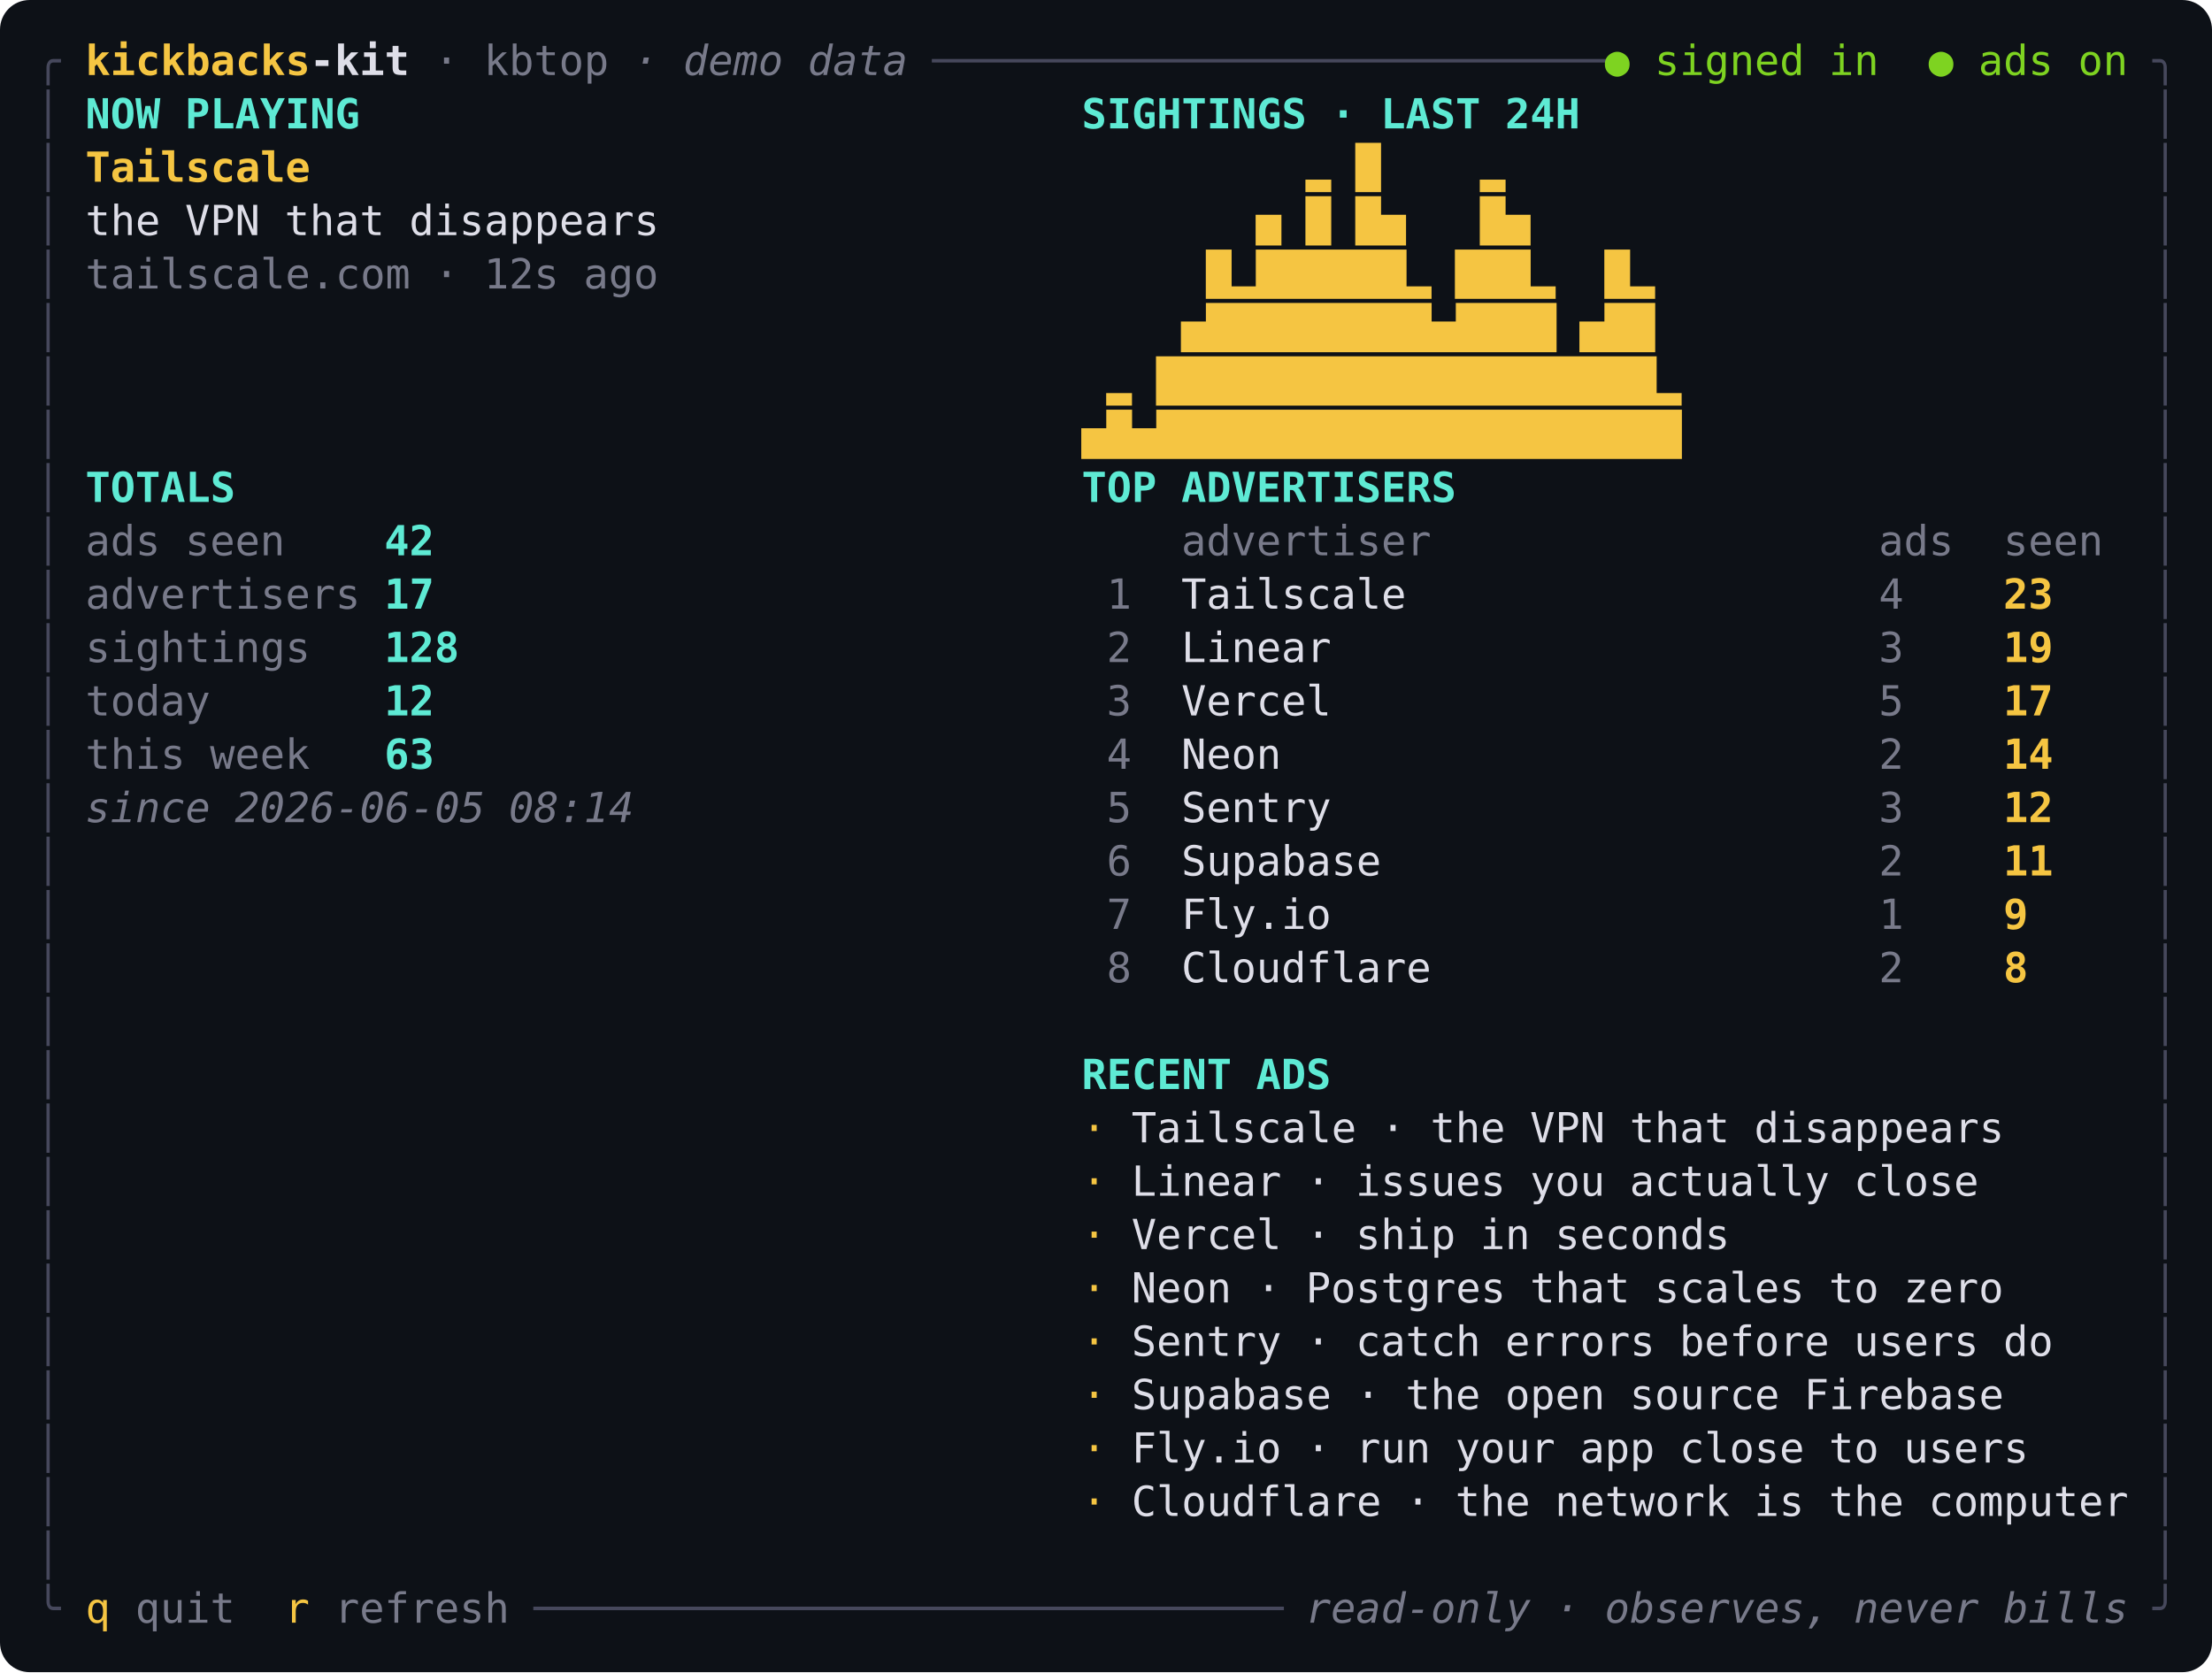
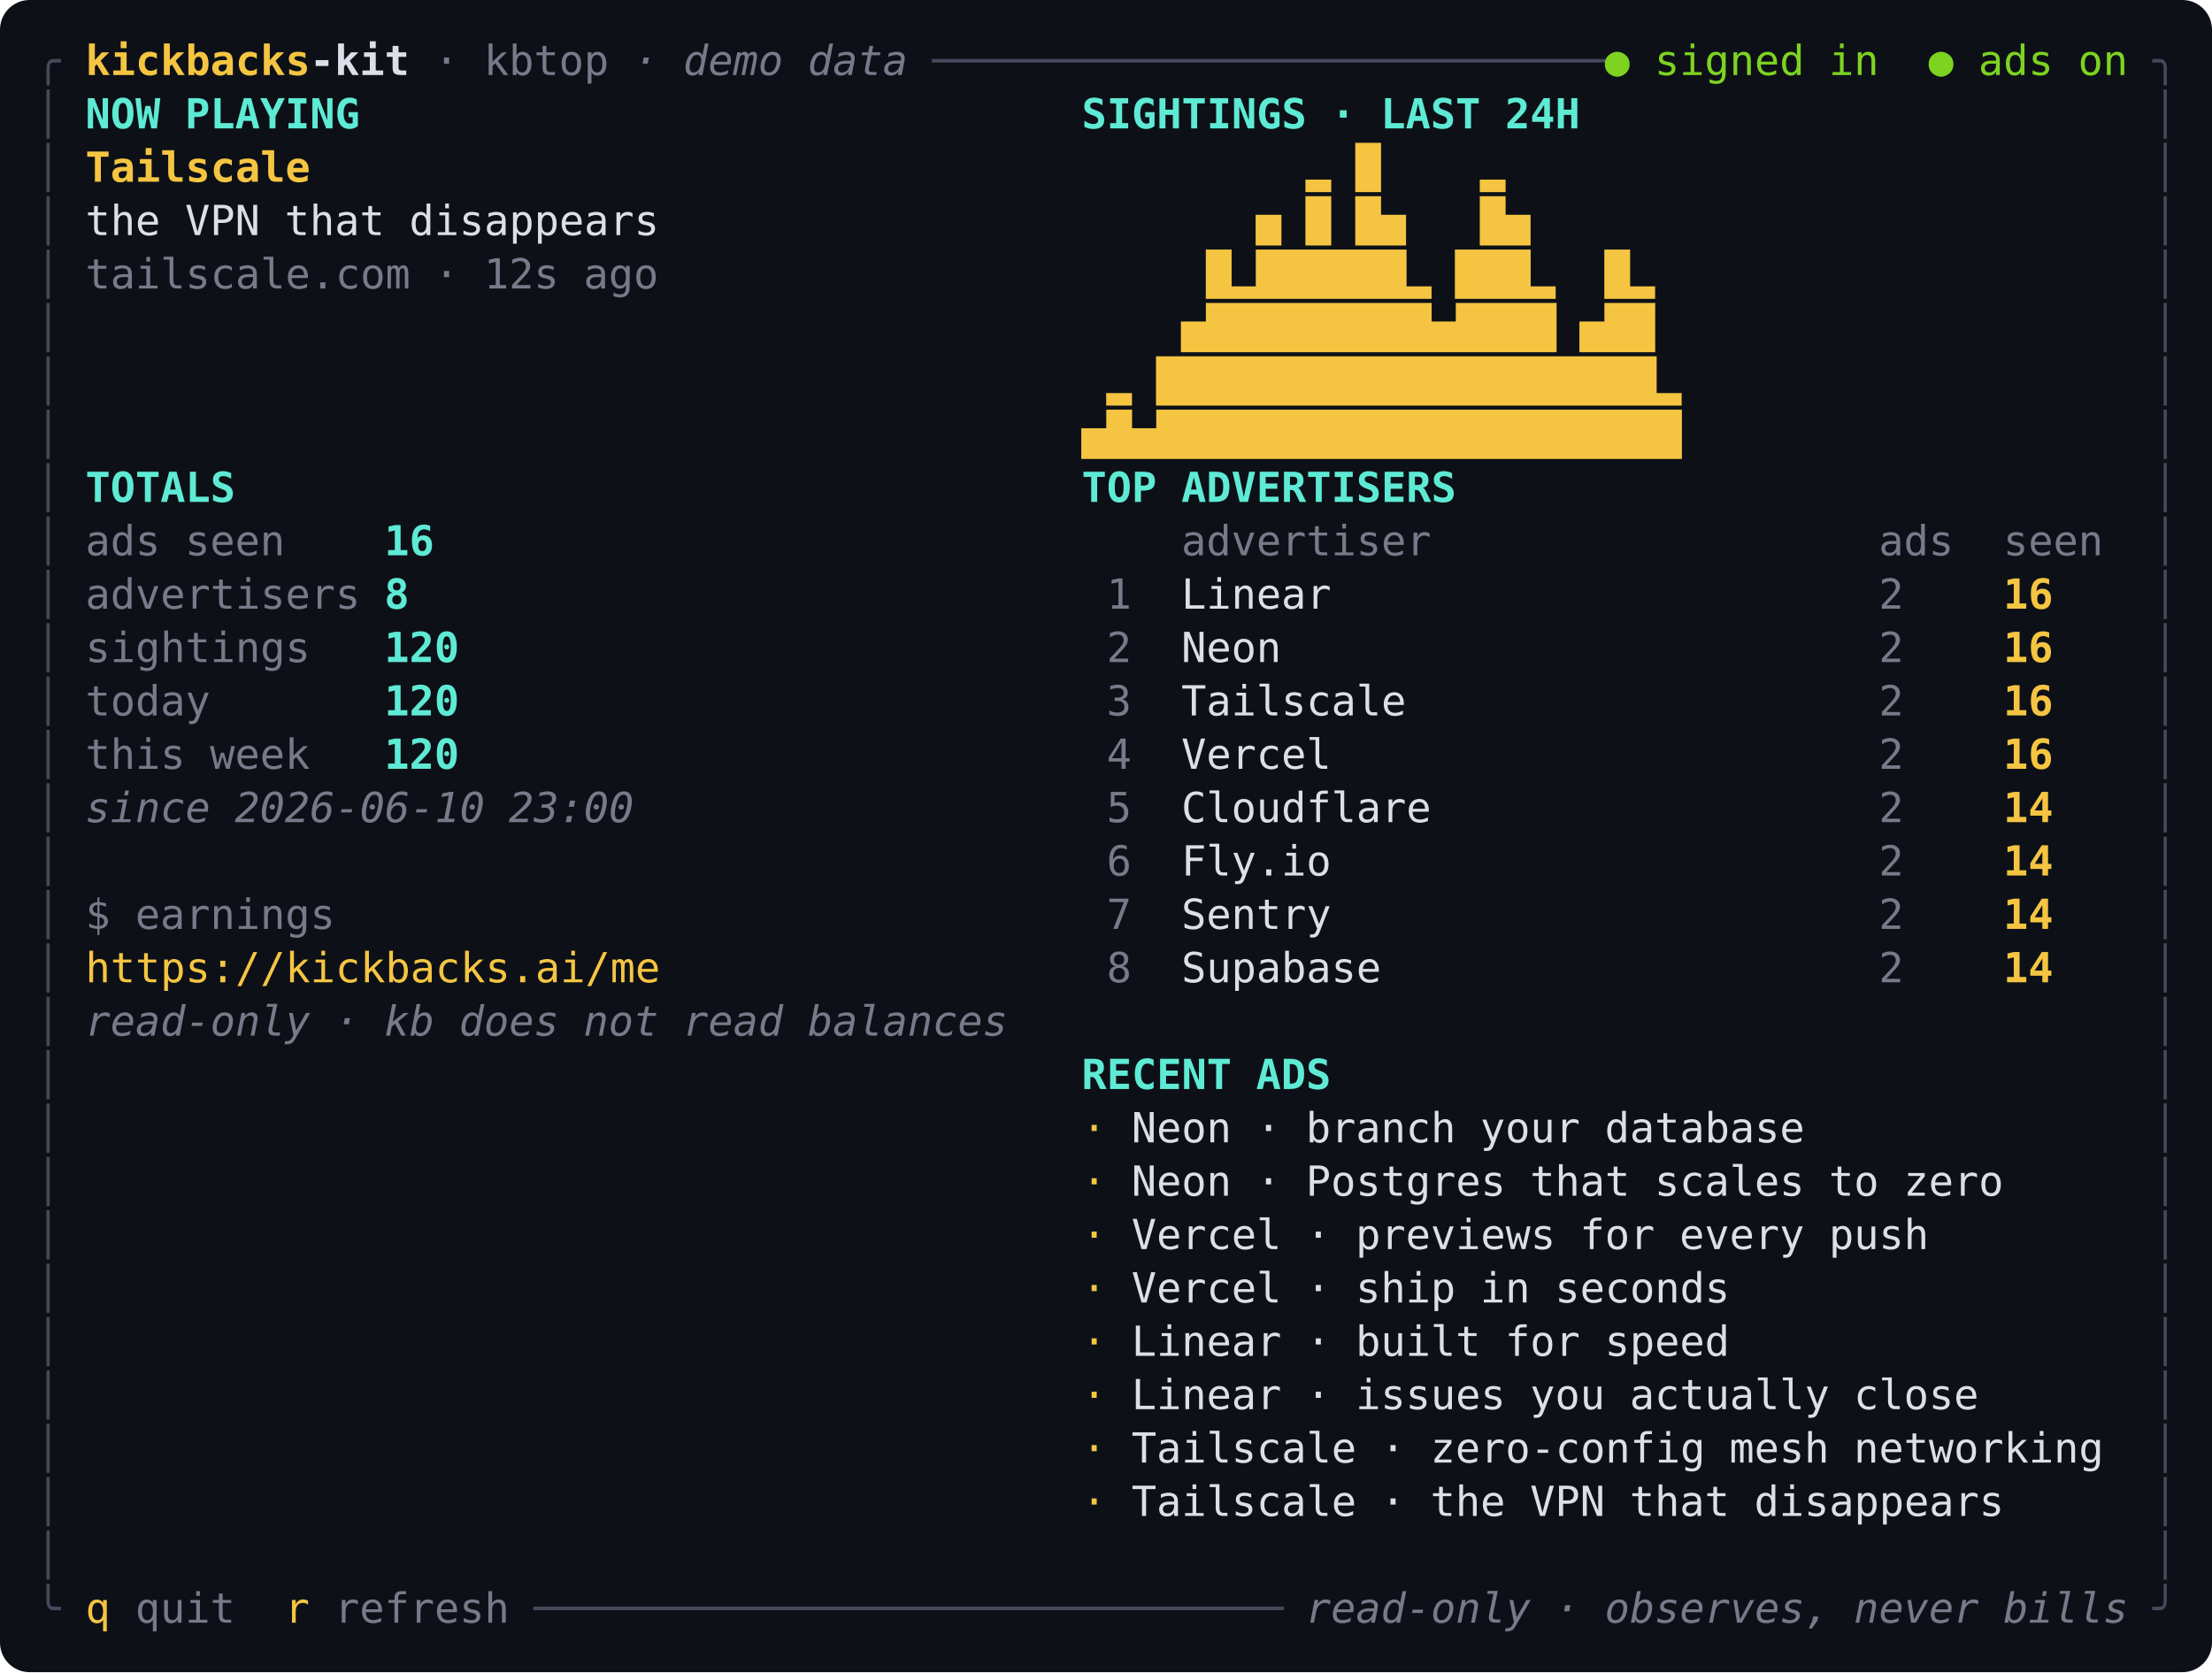
<svg xmlns="http://www.w3.org/2000/svg" width="746" height="564" viewBox="0 0 746 564" font-family="ui-monospace, 'Cascadia Code', 'JetBrains Mono', 'DejaVu Sans Mono', Menlo, Consolas, monospace" font-size="14">
  <rect width="746" height="564" rx="10" fill="#0d1117" />
  <text y="25.3" xml:space="preserve">
    <tspan x="12.0" fill="#46485c">╭</tspan>
    <tspan x="28.8" fill="#f5c542" font-weight="bold">kickbacks</tspan>
    <tspan x="104.4" fill="#dedee8" font-weight="bold">-kit</tspan>
    <tspan x="146.4" fill="#787a8a">·</tspan>
    <tspan x="163.2" fill="#787a8a">kbtop</tspan>
    <tspan x="213.6" fill="#787a8a" font-style="italic">·</tspan>
    <tspan x="230.4" fill="#787a8a" font-style="italic">demo</tspan>
    <tspan x="272.4" fill="#787a8a" font-style="italic">data</tspan>
    <tspan x="314.4" fill="#46485c">───────────────────────────</tspan>
    <tspan x="541.2" fill="#7ed321">●</tspan>
    <tspan x="558.0" fill="#7ed321">signed</tspan>
    <tspan x="616.8" fill="#7ed321">in</tspan>
    <tspan x="650.4" fill="#7ed321">●</tspan>
    <tspan x="667.2" fill="#7ed321">ads</tspan>
    <tspan x="700.8" fill="#7ed321">on</tspan>
    <tspan x="726.0" fill="#46485c">╮</tspan>
  </text>
  <text y="43.3" xml:space="preserve">
    <tspan x="12.0" fill="#46485c">│</tspan>
    <tspan x="28.8" fill="#5eead4" font-weight="bold">NOW</tspan>
    <tspan x="62.4" fill="#5eead4" font-weight="bold">PLAYING</tspan>
    <tspan x="364.8" fill="#5eead4" font-weight="bold">SIGHTINGS</tspan>
    <tspan x="448.8" fill="#5eead4" font-weight="bold">·</tspan>
    <tspan x="465.6" fill="#5eead4" font-weight="bold">LAST</tspan>
    <tspan x="507.6" fill="#5eead4" font-weight="bold">24H</tspan>
    <tspan x="726.0" fill="#46485c">│</tspan>
  </text>
  <text y="61.3" xml:space="preserve">
    <tspan x="12.0" fill="#46485c">│</tspan>
    <tspan x="28.8" fill="#f5c542" font-weight="bold">Tailscale</tspan>
    <tspan x="440.4" fill="#f5c542">▂</tspan>
    <tspan x="457.2" fill="#f5c542">█</tspan>
    <tspan x="499.2" fill="#f5c542">▂</tspan>
    <tspan x="726.0" fill="#46485c">│</tspan>
  </text>
  <text y="79.3" xml:space="preserve">
    <tspan x="12.0" fill="#46485c">│</tspan>
    <tspan x="28.8" fill="#dedee8">the</tspan>
    <tspan x="62.4" fill="#dedee8">VPN</tspan>
    <tspan x="96.0" fill="#dedee8">that</tspan>
    <tspan x="138.0" fill="#dedee8">disappears</tspan>
    <tspan x="423.6" fill="#f5c542">▅</tspan>
    <tspan x="440.4" fill="#f5c542">█</tspan>
    <tspan x="457.2" fill="#f5c542">█▅</tspan>
    <tspan x="499.2" fill="#f5c542">█▅</tspan>
    <tspan x="726.0" fill="#46485c">│</tspan>
  </text>
  <text y="97.3" xml:space="preserve">
    <tspan x="12.0" fill="#46485c">│</tspan>
    <tspan x="28.8" fill="#787a8a">tailscale.com</tspan>
    <tspan x="146.4" fill="#787a8a">·</tspan>
    <tspan x="163.2" fill="#787a8a">12s</tspan>
    <tspan x="196.8" fill="#787a8a">ago</tspan>
    <tspan x="406.8" fill="#f5c542">█▂██████▂</tspan>
    <tspan x="490.8" fill="#f5c542">███▂</tspan>
    <tspan x="541.2" fill="#f5c542">█▂</tspan>
    <tspan x="726.0" fill="#46485c">│</tspan>
  </text>
  <text y="115.3" xml:space="preserve">
    <tspan x="12.0" fill="#46485c">│</tspan>
    <tspan x="398.4" fill="#f5c542">▅█████████▅████</tspan>
    <tspan x="532.8" fill="#f5c542">▅██</tspan>
    <tspan x="726.0" fill="#46485c">│</tspan>
  </text>
  <text y="133.3" xml:space="preserve">
    <tspan x="12.0" fill="#46485c">│</tspan>
    <tspan x="373.2" fill="#f5c542">▂</tspan>
    <tspan x="390.0" fill="#f5c542">████████████████████▂</tspan>
    <tspan x="726.0" fill="#46485c">│</tspan>
  </text>
  <text y="151.3" xml:space="preserve">
    <tspan x="12.0" fill="#46485c">│</tspan>
    <tspan x="364.8" fill="#f5c542">▅█▅█████████████████████</tspan>
    <tspan x="726.0" fill="#46485c">│</tspan>
  </text>
  <text y="169.3" xml:space="preserve">
    <tspan x="12.0" fill="#46485c">│</tspan>
    <tspan x="28.8" fill="#5eead4" font-weight="bold">TOTALS</tspan>
    <tspan x="364.8" fill="#5eead4" font-weight="bold">TOP</tspan>
    <tspan x="398.4" fill="#5eead4" font-weight="bold">ADVERTISERS</tspan>
    <tspan x="726.0" fill="#46485c">│</tspan>
  </text>
  <text y="187.3" xml:space="preserve">
    <tspan x="12.0" fill="#46485c">│</tspan>
    <tspan x="28.8" fill="#787a8a">ads</tspan>
    <tspan x="62.4" fill="#787a8a">seen</tspan>
-     <tspan x="129.6" fill="#5eead4" font-weight="bold">42</tspan>
+     <tspan x="129.6" fill="#5eead4" font-weight="bold">16</tspan>
    <tspan x="398.4" fill="#787a8a">advertiser</tspan>
    <tspan x="633.6" fill="#787a8a">ads</tspan>
    <tspan x="675.6" fill="#787a8a">seen</tspan>
    <tspan x="726.0" fill="#46485c">│</tspan>
  </text>
  <text y="205.3" xml:space="preserve">
    <tspan x="12.0" fill="#46485c">│</tspan>
    <tspan x="28.8" fill="#787a8a">advertisers</tspan>
-     <tspan x="129.6" fill="#5eead4" font-weight="bold">17</tspan>
+     <tspan x="129.6" fill="#5eead4" font-weight="bold">8</tspan>
    <tspan x="373.2" fill="#787a8a">1</tspan>
+     <tspan x="398.4" fill="#dedee8">Linear</tspan>
+     <tspan x="633.6" fill="#787a8a">2</tspan>
+     <tspan x="675.6" fill="#f5c542" font-weight="bold">16</tspan>
+     <tspan x="726.0" fill="#46485c">│</tspan>
+   </text>
+   <text y="223.3" xml:space="preserve">
+     <tspan x="12.0" fill="#46485c">│</tspan>
+     <tspan x="28.8" fill="#787a8a">sightings</tspan>
+     <tspan x="129.6" fill="#5eead4" font-weight="bold">120</tspan>
+     <tspan x="373.2" fill="#787a8a">2</tspan>
+     <tspan x="398.4" fill="#dedee8">Neon</tspan>
+     <tspan x="633.6" fill="#787a8a">2</tspan>
+     <tspan x="675.6" fill="#f5c542" font-weight="bold">16</tspan>
+     <tspan x="726.0" fill="#46485c">│</tspan>
+   </text>
+   <text y="241.3" xml:space="preserve">
+     <tspan x="12.0" fill="#46485c">│</tspan>
+     <tspan x="28.8" fill="#787a8a">today</tspan>
+     <tspan x="129.6" fill="#5eead4" font-weight="bold">120</tspan>
+     <tspan x="373.2" fill="#787a8a">3</tspan>
    <tspan x="398.4" fill="#dedee8">Tailscale</tspan>
-     <tspan x="633.6" fill="#787a8a">4</tspan>
-     <tspan x="675.6" fill="#f5c542" font-weight="bold">23</tspan>
-     <tspan x="726.0" fill="#46485c">│</tspan>
-   </text>
-   <text y="223.3" xml:space="preserve">
-     <tspan x="12.0" fill="#46485c">│</tspan>
-     <tspan x="28.8" fill="#787a8a">sightings</tspan>
-     <tspan x="129.6" fill="#5eead4" font-weight="bold">128</tspan>
-     <tspan x="373.2" fill="#787a8a">2</tspan>
-     <tspan x="398.4" fill="#dedee8">Linear</tspan>
-     <tspan x="633.6" fill="#787a8a">3</tspan>
-     <tspan x="675.6" fill="#f5c542" font-weight="bold">19</tspan>
-     <tspan x="726.0" fill="#46485c">│</tspan>
-   </text>
-   <text y="241.3" xml:space="preserve">
-     <tspan x="12.0" fill="#46485c">│</tspan>
-     <tspan x="28.8" fill="#787a8a">today</tspan>
-     <tspan x="129.6" fill="#5eead4" font-weight="bold">12</tspan>
-     <tspan x="373.2" fill="#787a8a">3</tspan>
-     <tspan x="398.4" fill="#dedee8">Vercel</tspan>
-     <tspan x="633.6" fill="#787a8a">5</tspan>
-     <tspan x="675.6" fill="#f5c542" font-weight="bold">17</tspan>
+     <tspan x="633.6" fill="#787a8a">2</tspan>
+     <tspan x="675.6" fill="#f5c542" font-weight="bold">16</tspan>
    <tspan x="726.0" fill="#46485c">│</tspan>
  </text>
  <text y="259.3" xml:space="preserve">
    <tspan x="12.0" fill="#46485c">│</tspan>
    <tspan x="28.8" fill="#787a8a">this</tspan>
    <tspan x="70.8" fill="#787a8a">week</tspan>
-     <tspan x="129.6" fill="#5eead4" font-weight="bold">63</tspan>
+     <tspan x="129.6" fill="#5eead4" font-weight="bold">120</tspan>
    <tspan x="373.2" fill="#787a8a">4</tspan>
-     <tspan x="398.4" fill="#dedee8">Neon</tspan>
-     <tspan x="633.6" fill="#787a8a">2</tspan>
-     <tspan x="675.6" fill="#f5c542" font-weight="bold">14</tspan>
+     <tspan x="398.4" fill="#dedee8">Vercel</tspan>
+     <tspan x="633.6" fill="#787a8a">2</tspan>
+     <tspan x="675.6" fill="#f5c542" font-weight="bold">16</tspan>
    <tspan x="726.0" fill="#46485c">│</tspan>
  </text>
  <text y="277.3" xml:space="preserve">
    <tspan x="12.0" fill="#46485c">│</tspan>
    <tspan x="28.8" fill="#787a8a" font-style="italic">since</tspan>
-     <tspan x="79.2" fill="#787a8a" font-style="italic">2026-06-05</tspan>
-     <tspan x="171.6" fill="#787a8a" font-style="italic">08:14</tspan>
+     <tspan x="79.2" fill="#787a8a" font-style="italic">2026-06-10</tspan>
+     <tspan x="171.6" fill="#787a8a" font-style="italic">23:00</tspan>
    <tspan x="373.2" fill="#787a8a">5</tspan>
+     <tspan x="398.4" fill="#dedee8">Cloudflare</tspan>
+     <tspan x="633.6" fill="#787a8a">2</tspan>
+     <tspan x="675.6" fill="#f5c542" font-weight="bold">14</tspan>
+     <tspan x="726.0" fill="#46485c">│</tspan>
+   </text>
+   <text y="295.3" xml:space="preserve">
+     <tspan x="12.0" fill="#46485c">│</tspan>
+     <tspan x="373.2" fill="#787a8a">6</tspan>
+     <tspan x="398.4" fill="#dedee8">Fly.io</tspan>
+     <tspan x="633.6" fill="#787a8a">2</tspan>
+     <tspan x="675.6" fill="#f5c542" font-weight="bold">14</tspan>
+     <tspan x="726.0" fill="#46485c">│</tspan>
+   </text>
+   <text y="313.3" xml:space="preserve">
+     <tspan x="12.0" fill="#46485c">│</tspan>
+     <tspan x="28.8" fill="#787a8a">$</tspan>
+     <tspan x="45.6" fill="#787a8a">earnings</tspan>
+     <tspan x="373.2" fill="#787a8a">7</tspan>
    <tspan x="398.4" fill="#dedee8">Sentry</tspan>
-     <tspan x="633.6" fill="#787a8a">3</tspan>
-     <tspan x="675.6" fill="#f5c542" font-weight="bold">12</tspan>
-     <tspan x="726.0" fill="#46485c">│</tspan>
-   </text>
-   <text y="295.3" xml:space="preserve">
-     <tspan x="12.0" fill="#46485c">│</tspan>
-     <tspan x="373.2" fill="#787a8a">6</tspan>
+     <tspan x="633.6" fill="#787a8a">2</tspan>
+     <tspan x="675.6" fill="#f5c542" font-weight="bold">14</tspan>
+     <tspan x="726.0" fill="#46485c">│</tspan>
+   </text>
+   <text y="331.3" xml:space="preserve">
+     <tspan x="12.0" fill="#46485c">│</tspan>
+     <tspan x="28.8" fill="#f5c542">https://kickbacks.ai/me</tspan>
+     <tspan x="373.2" fill="#787a8a">8</tspan>
    <tspan x="398.4" fill="#dedee8">Supabase</tspan>
    <tspan x="633.6" fill="#787a8a">2</tspan>
-     <tspan x="675.6" fill="#f5c542" font-weight="bold">11</tspan>
-     <tspan x="726.0" fill="#46485c">│</tspan>
-   </text>
-   <text y="313.3" xml:space="preserve">
-     <tspan x="12.0" fill="#46485c">│</tspan>
-     <tspan x="373.2" fill="#787a8a">7</tspan>
-     <tspan x="398.4" fill="#dedee8">Fly.io</tspan>
-     <tspan x="633.6" fill="#787a8a">1</tspan>
-     <tspan x="675.6" fill="#f5c542" font-weight="bold">9</tspan>
-     <tspan x="726.0" fill="#46485c">│</tspan>
-   </text>
-   <text y="331.3" xml:space="preserve">
-     <tspan x="12.0" fill="#46485c">│</tspan>
-     <tspan x="373.2" fill="#787a8a">8</tspan>
-     <tspan x="398.4" fill="#dedee8">Cloudflare</tspan>
-     <tspan x="633.6" fill="#787a8a">2</tspan>
-     <tspan x="675.6" fill="#f5c542" font-weight="bold">8</tspan>
+     <tspan x="675.6" fill="#f5c542" font-weight="bold">14</tspan>
    <tspan x="726.0" fill="#46485c">│</tspan>
  </text>
  <text y="349.3" xml:space="preserve">
    <tspan x="12.0" fill="#46485c">│</tspan>
+     <tspan x="28.8" fill="#787a8a" font-style="italic">read-only</tspan>
+     <tspan x="112.8" fill="#787a8a" font-style="italic">·</tspan>
+     <tspan x="129.6" fill="#787a8a" font-style="italic">kb</tspan>
+     <tspan x="154.8" fill="#787a8a" font-style="italic">does</tspan>
+     <tspan x="196.8" fill="#787a8a" font-style="italic">not</tspan>
+     <tspan x="230.4" fill="#787a8a" font-style="italic">read</tspan>
+     <tspan x="272.4" fill="#787a8a" font-style="italic">balances</tspan>
    <tspan x="726.0" fill="#46485c">│</tspan>
  </text>
  <text y="367.3" xml:space="preserve">
    <tspan x="12.0" fill="#46485c">│</tspan>
    <tspan x="364.8" fill="#5eead4" font-weight="bold">RECENT</tspan>
    <tspan x="423.6" fill="#5eead4" font-weight="bold">ADS</tspan>
    <tspan x="726.0" fill="#46485c">│</tspan>
  </text>
  <text y="385.3" xml:space="preserve">
    <tspan x="12.0" fill="#46485c">│</tspan>
    <tspan x="364.8" fill="#f5c542">·</tspan>
-     <tspan x="381.6" fill="#dedee8">Tailscale</tspan>
-     <tspan x="465.6" fill="#dedee8">·</tspan>
-     <tspan x="482.4" fill="#dedee8">the</tspan>
-     <tspan x="516.0" fill="#dedee8">VPN</tspan>
-     <tspan x="549.6" fill="#dedee8">that</tspan>
-     <tspan x="591.6" fill="#dedee8">disappears</tspan>
+     <tspan x="381.6" fill="#dedee8">Neon</tspan>
+     <tspan x="423.6" fill="#dedee8">·</tspan>
+     <tspan x="440.4" fill="#dedee8">branch</tspan>
+     <tspan x="499.2" fill="#dedee8">your</tspan>
+     <tspan x="541.2" fill="#dedee8">database</tspan>
    <tspan x="726.0" fill="#46485c">│</tspan>
  </text>
  <text y="403.3" xml:space="preserve">
-     <tspan x="12.0" fill="#46485c">│</tspan>
-     <tspan x="364.8" fill="#f5c542">·</tspan>
-     <tspan x="381.6" fill="#dedee8">Linear</tspan>
-     <tspan x="440.4" fill="#dedee8">·</tspan>
-     <tspan x="457.2" fill="#dedee8">issues</tspan>
-     <tspan x="516.0" fill="#dedee8">you</tspan>
-     <tspan x="549.6" fill="#dedee8">actually</tspan>
-     <tspan x="625.2" fill="#dedee8">close</tspan>
-     <tspan x="726.0" fill="#46485c">│</tspan>
-   </text>
-   <text y="421.3" xml:space="preserve">
-     <tspan x="12.0" fill="#46485c">│</tspan>
-     <tspan x="364.8" fill="#f5c542">·</tspan>
-     <tspan x="381.6" fill="#dedee8">Vercel</tspan>
-     <tspan x="440.4" fill="#dedee8">·</tspan>
-     <tspan x="457.2" fill="#dedee8">ship</tspan>
-     <tspan x="499.2" fill="#dedee8">in</tspan>
-     <tspan x="524.4" fill="#dedee8">seconds</tspan>
-     <tspan x="726.0" fill="#46485c">│</tspan>
-   </text>
-   <text y="439.3" xml:space="preserve">
    <tspan x="12.0" fill="#46485c">│</tspan>
    <tspan x="364.8" fill="#f5c542">·</tspan>
    <tspan x="381.6" fill="#dedee8">Neon</tspan>
    <tspan x="423.6" fill="#dedee8">·</tspan>
    <tspan x="440.4" fill="#dedee8">Postgres</tspan>
    <tspan x="516.0" fill="#dedee8">that</tspan>
    <tspan x="558.0" fill="#dedee8">scales</tspan>
    <tspan x="616.8" fill="#dedee8">to</tspan>
    <tspan x="642.0" fill="#dedee8">zero</tspan>
    <tspan x="726.0" fill="#46485c">│</tspan>
  </text>
+   <text y="421.3" xml:space="preserve">
+     <tspan x="12.0" fill="#46485c">│</tspan>
+     <tspan x="364.8" fill="#f5c542">·</tspan>
+     <tspan x="381.6" fill="#dedee8">Vercel</tspan>
+     <tspan x="440.4" fill="#dedee8">·</tspan>
+     <tspan x="457.2" fill="#dedee8">previews</tspan>
+     <tspan x="532.8" fill="#dedee8">for</tspan>
+     <tspan x="566.4" fill="#dedee8">every</tspan>
+     <tspan x="616.8" fill="#dedee8">push</tspan>
+     <tspan x="726.0" fill="#46485c">│</tspan>
+   </text>
+   <text y="439.3" xml:space="preserve">
+     <tspan x="12.0" fill="#46485c">│</tspan>
+     <tspan x="364.8" fill="#f5c542">·</tspan>
+     <tspan x="381.6" fill="#dedee8">Vercel</tspan>
+     <tspan x="440.4" fill="#dedee8">·</tspan>
+     <tspan x="457.2" fill="#dedee8">ship</tspan>
+     <tspan x="499.2" fill="#dedee8">in</tspan>
+     <tspan x="524.4" fill="#dedee8">seconds</tspan>
+     <tspan x="726.0" fill="#46485c">│</tspan>
+   </text>
  <text y="457.3" xml:space="preserve">
    <tspan x="12.0" fill="#46485c">│</tspan>
    <tspan x="364.8" fill="#f5c542">·</tspan>
-     <tspan x="381.6" fill="#dedee8">Sentry</tspan>
-     <tspan x="440.4" fill="#dedee8">·</tspan>
-     <tspan x="457.2" fill="#dedee8">catch</tspan>
-     <tspan x="507.6" fill="#dedee8">errors</tspan>
-     <tspan x="566.4" fill="#dedee8">before</tspan>
-     <tspan x="625.2" fill="#dedee8">users</tspan>
-     <tspan x="675.6" fill="#dedee8">do</tspan>
+     <tspan x="381.6" fill="#dedee8">Linear</tspan>
+     <tspan x="440.4" fill="#dedee8">·</tspan>
+     <tspan x="457.2" fill="#dedee8">built</tspan>
+     <tspan x="507.6" fill="#dedee8">for</tspan>
+     <tspan x="541.2" fill="#dedee8">speed</tspan>
    <tspan x="726.0" fill="#46485c">│</tspan>
  </text>
  <text y="475.3" xml:space="preserve">
    <tspan x="12.0" fill="#46485c">│</tspan>
    <tspan x="364.8" fill="#f5c542">·</tspan>
-     <tspan x="381.6" fill="#dedee8">Supabase</tspan>
-     <tspan x="457.2" fill="#dedee8">·</tspan>
-     <tspan x="474.0" fill="#dedee8">the</tspan>
-     <tspan x="507.6" fill="#dedee8">open</tspan>
-     <tspan x="549.6" fill="#dedee8">source</tspan>
-     <tspan x="608.4" fill="#dedee8">Firebase</tspan>
+     <tspan x="381.6" fill="#dedee8">Linear</tspan>
+     <tspan x="440.4" fill="#dedee8">·</tspan>
+     <tspan x="457.2" fill="#dedee8">issues</tspan>
+     <tspan x="516.0" fill="#dedee8">you</tspan>
+     <tspan x="549.6" fill="#dedee8">actually</tspan>
+     <tspan x="625.2" fill="#dedee8">close</tspan>
    <tspan x="726.0" fill="#46485c">│</tspan>
  </text>
  <text y="493.3" xml:space="preserve">
    <tspan x="12.0" fill="#46485c">│</tspan>
    <tspan x="364.8" fill="#f5c542">·</tspan>
-     <tspan x="381.6" fill="#dedee8">Fly.io</tspan>
-     <tspan x="440.4" fill="#dedee8">·</tspan>
-     <tspan x="457.2" fill="#dedee8">run</tspan>
-     <tspan x="490.8" fill="#dedee8">your</tspan>
-     <tspan x="532.8" fill="#dedee8">app</tspan>
-     <tspan x="566.4" fill="#dedee8">close</tspan>
-     <tspan x="616.8" fill="#dedee8">to</tspan>
-     <tspan x="642.0" fill="#dedee8">users</tspan>
+     <tspan x="381.6" fill="#dedee8">Tailscale</tspan>
+     <tspan x="465.6" fill="#dedee8">·</tspan>
+     <tspan x="482.4" fill="#dedee8">zero-config</tspan>
+     <tspan x="583.2" fill="#dedee8">mesh</tspan>
+     <tspan x="625.2" fill="#dedee8">networking</tspan>
    <tspan x="726.0" fill="#46485c">│</tspan>
  </text>
  <text y="511.3" xml:space="preserve">
    <tspan x="12.0" fill="#46485c">│</tspan>
    <tspan x="364.8" fill="#f5c542">·</tspan>
-     <tspan x="381.6" fill="#dedee8">Cloudflare</tspan>
-     <tspan x="474.0" fill="#dedee8">·</tspan>
-     <tspan x="490.8" fill="#dedee8">the</tspan>
-     <tspan x="524.4" fill="#dedee8">network</tspan>
-     <tspan x="591.6" fill="#dedee8">is</tspan>
-     <tspan x="616.8" fill="#dedee8">the</tspan>
-     <tspan x="650.4" fill="#dedee8">computer</tspan>
+     <tspan x="381.6" fill="#dedee8">Tailscale</tspan>
+     <tspan x="465.6" fill="#dedee8">·</tspan>
+     <tspan x="482.4" fill="#dedee8">the</tspan>
+     <tspan x="516.0" fill="#dedee8">VPN</tspan>
+     <tspan x="549.6" fill="#dedee8">that</tspan>
+     <tspan x="591.6" fill="#dedee8">disappears</tspan>
    <tspan x="726.0" fill="#46485c">│</tspan>
  </text>
  <text y="529.3" xml:space="preserve">
    <tspan x="12.0" fill="#46485c">│</tspan>
    <tspan x="726.0" fill="#46485c">│</tspan>
  </text>
  <text y="547.3" xml:space="preserve">
    <tspan x="12.0" fill="#46485c">╰</tspan>
    <tspan x="28.8" fill="#f5c542">q</tspan>
    <tspan x="45.6" fill="#787a8a">quit</tspan>
    <tspan x="96.0" fill="#f5c542">r</tspan>
    <tspan x="112.8" fill="#787a8a">refresh</tspan>
    <tspan x="180.0" fill="#46485c">──────────────────────────────</tspan>
    <tspan x="440.4" fill="#787a8a" font-style="italic">read-only</tspan>
    <tspan x="524.4" fill="#787a8a" font-style="italic">·</tspan>
    <tspan x="541.2" fill="#787a8a" font-style="italic">observes,</tspan>
    <tspan x="625.2" fill="#787a8a" font-style="italic">never</tspan>
    <tspan x="675.6" fill="#787a8a" font-style="italic">bills</tspan>
    <tspan x="726.0" fill="#46485c">╯</tspan>
  </text>
</svg>
